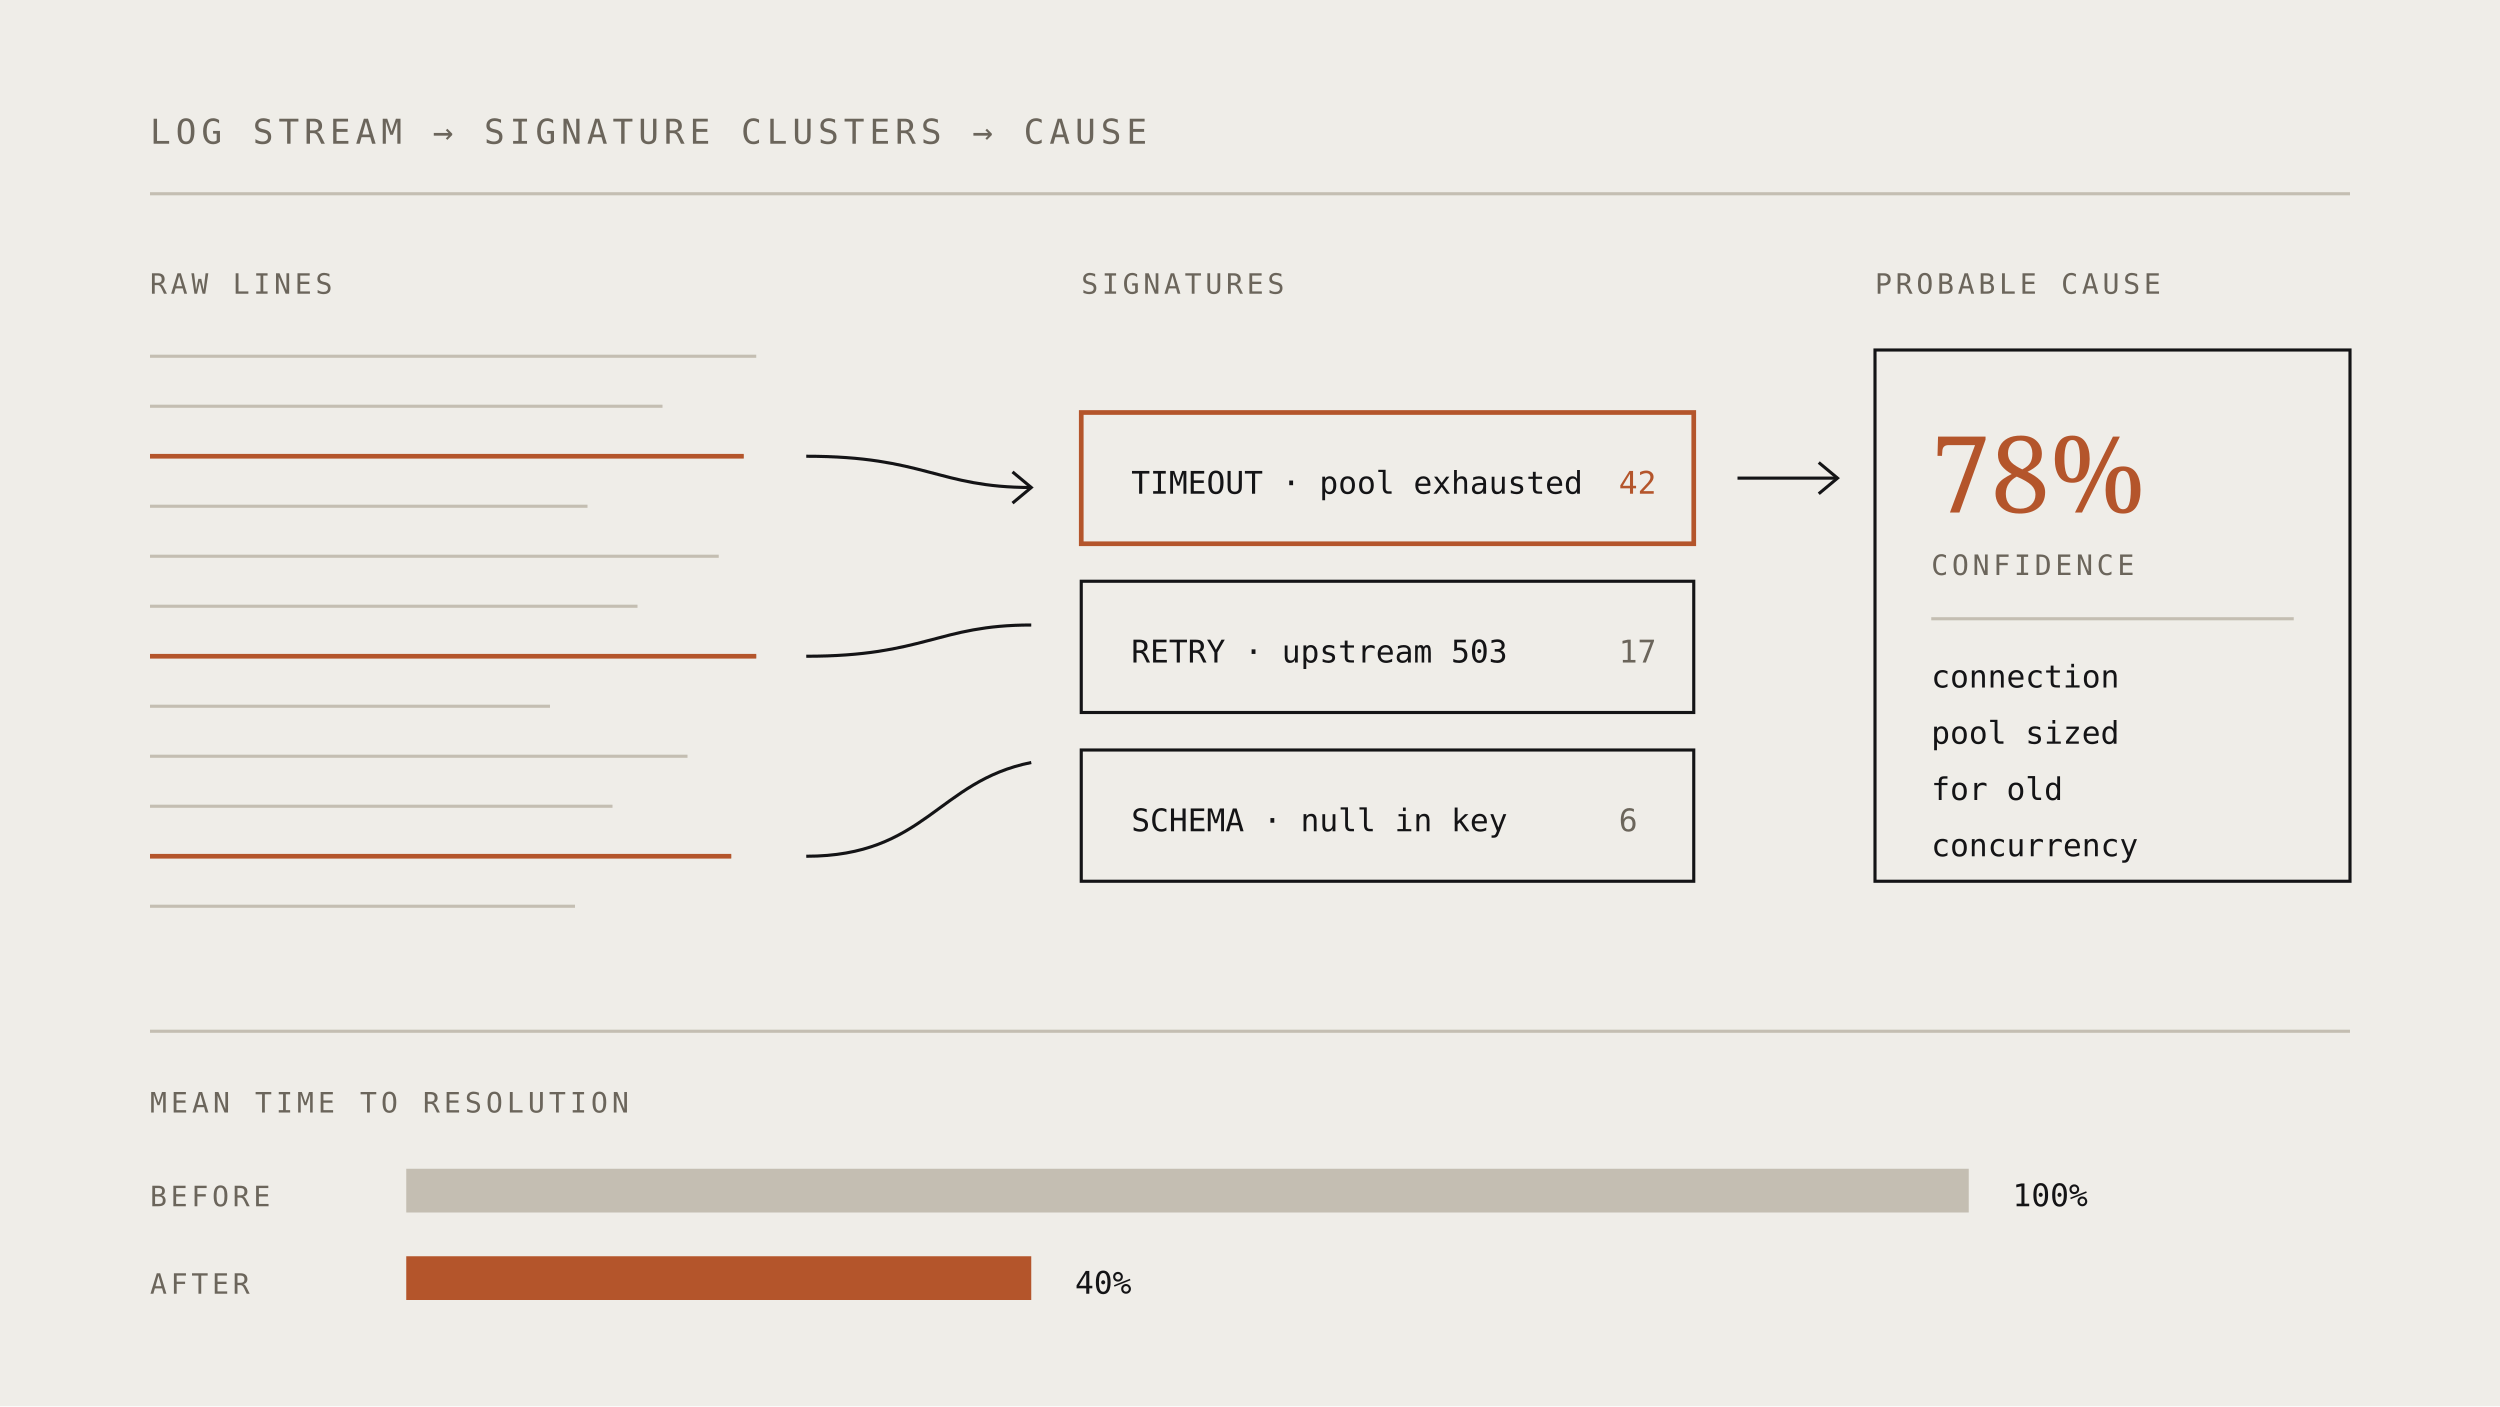
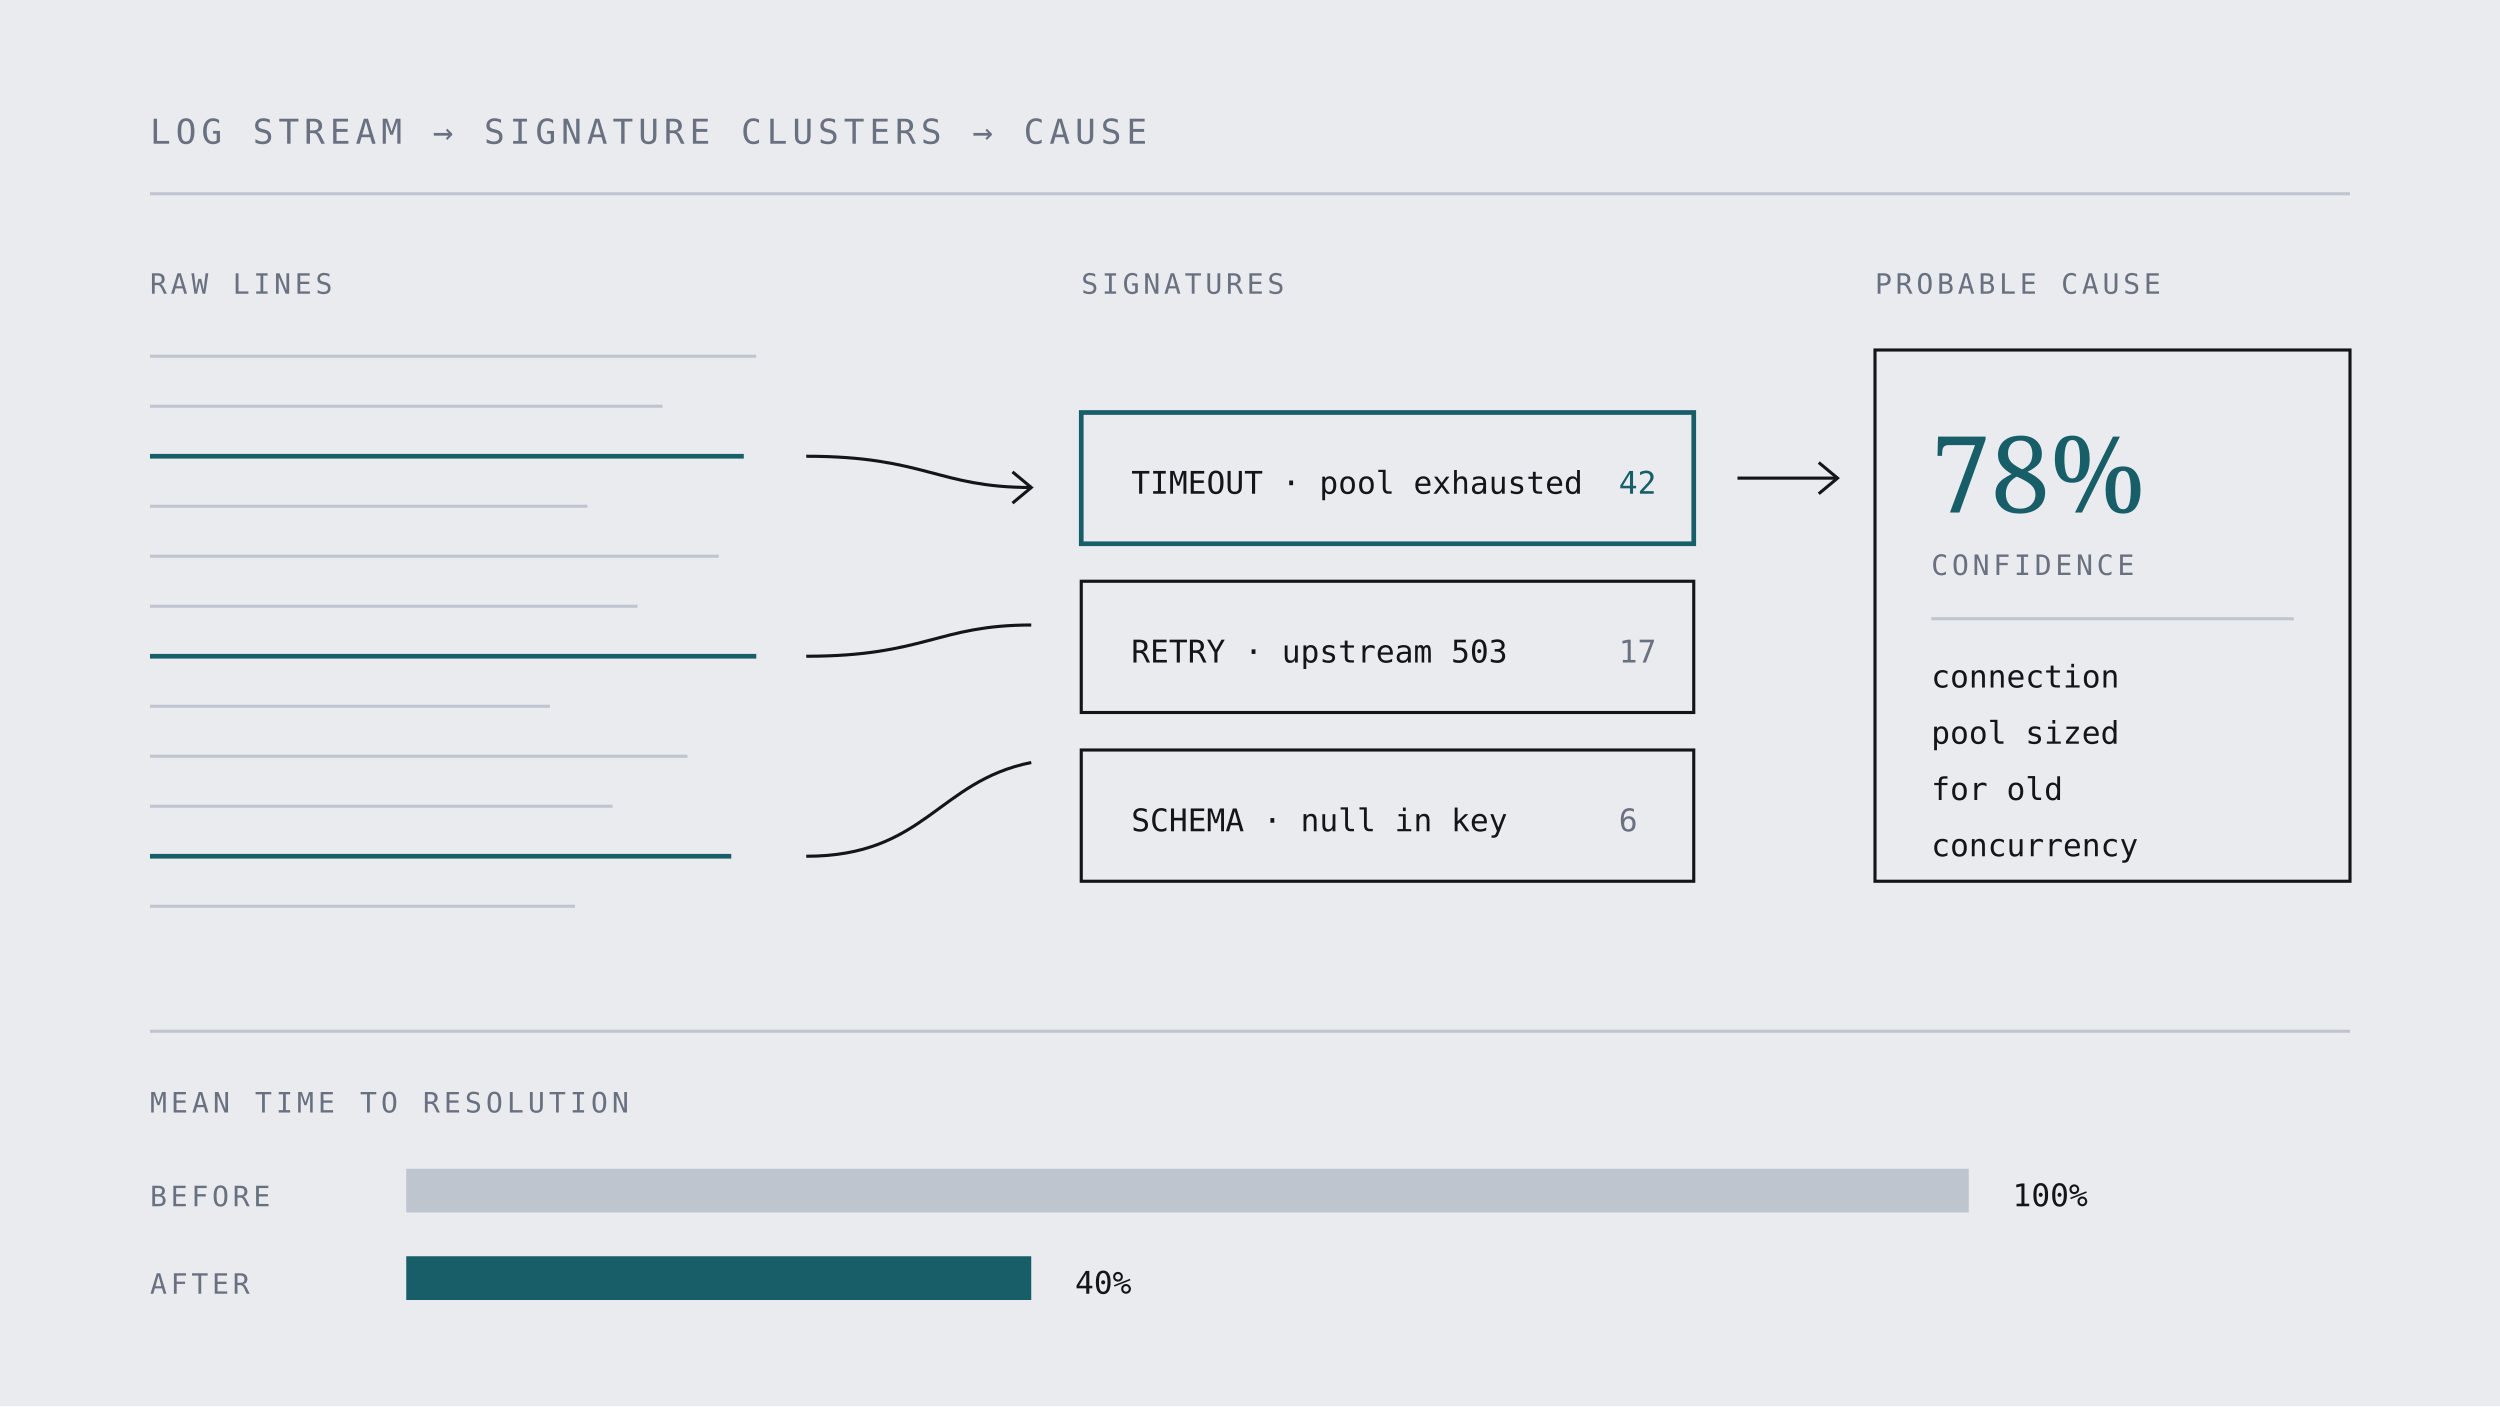
<svg xmlns="http://www.w3.org/2000/svg" viewBox="0 0 800 450" width="800" height="450" role="img" aria-label="Raw log lines clustered into failure signatures with a ranked probable root cause">
-   <rect width="800" height="450" fill="#EFEDE8" />
-   <g font-family="ui-monospace, SFMono-Regular, Menlo, monospace" font-size="11" letter-spacing="1.6" fill="#6B655B">
+   <rect width="800" height="450" fill="#E9EBEF" />
+   <g font-family="ui-monospace, SFMono-Regular, Menlo, monospace" font-size="11" letter-spacing="1.6" fill="#697080">
    <text x="48" y="46">LOG STREAM → SIGNATURE CLUSTERS → CAUSE</text>
  </g>
-   <line x1="48" y1="62" x2="752" y2="62" stroke="#C4BEB2" />
-   <g font-family="ui-monospace, SFMono-Regular, Menlo, monospace" font-size="9" letter-spacing="1.2" fill="#6B655B">
+   <line x1="48" y1="62" x2="752" y2="62" stroke="#BFC5CF" />
+   <g font-family="ui-monospace, SFMono-Regular, Menlo, monospace" font-size="9" letter-spacing="1.2" fill="#697080">
    <text x="48" y="94">RAW LINES</text>
  </g>
-   <g stroke="#C4BEB2" stroke-width="1">
+   <g stroke="#BFC5CF" stroke-width="1">
    <line x1="48" y1="114" x2="242" y2="114" />
    <line x1="48" y1="130" x2="212" y2="130" />
    <line x1="48" y1="146" x2="238" y2="146" />
    <line x1="48" y1="162" x2="188" y2="162" />
    <line x1="48" y1="178" x2="230" y2="178" />
    <line x1="48" y1="194" x2="204" y2="194" />
    <line x1="48" y1="210" x2="242" y2="210" />
    <line x1="48" y1="226" x2="176" y2="226" />
    <line x1="48" y1="242" x2="220" y2="242" />
    <line x1="48" y1="258" x2="196" y2="258" />
    <line x1="48" y1="274" x2="234" y2="274" />
    <line x1="48" y1="290" x2="184" y2="290" />
  </g>
-   <g stroke="#B4552B" stroke-width="1.5">
+   <g stroke="#175E68" stroke-width="1.5">
    <line x1="48" y1="146" x2="238" y2="146" />
    <line x1="48" y1="210" x2="242" y2="210" />
    <line x1="48" y1="274" x2="234" y2="274" />
  </g>
-   <g stroke="#141416" stroke-width="1" fill="none">
+   <g stroke="#13151A" stroke-width="1" fill="none">
    <path d="M258 146 C296 146 300 156 330 156" />
    <path d="M258 210 C296 210 300 200 330 200" />
    <path d="M258 274 C296 274 300 250 330 244" />
    <path d="M324 151 l6 5 -6 5" />
  </g>
-   <g font-family="ui-monospace, SFMono-Regular, Menlo, monospace" font-size="9" letter-spacing="1.2" fill="#6B655B">
+   <g font-family="ui-monospace, SFMono-Regular, Menlo, monospace" font-size="9" letter-spacing="1.2" fill="#697080">
    <text x="346" y="94">SIGNATURES</text>
  </g>
  <g font-family="ui-monospace, SFMono-Regular, Menlo, monospace" font-size="10">
-     <rect x="346" y="132" width="196" height="42" fill="none" stroke="#B4552B" stroke-width="1.5" />
-     <text x="362" y="158" fill="#141416">TIMEOUT · pool exhausted</text>
-     <text x="518" y="158" fill="#B4552B">42</text>
-     <rect x="346" y="186" width="196" height="42" fill="none" stroke="#141416" />
-     <text x="362" y="212" fill="#141416">RETRY · upstream 503</text>
-     <text x="518" y="212" fill="#6B655B">17</text>
-     <rect x="346" y="240" width="196" height="42" fill="none" stroke="#141416" />
-     <text x="362" y="266" fill="#141416">SCHEMA · null in key</text>
-     <text x="518" y="266" fill="#6B655B">6</text>
+     <rect x="346" y="132" width="196" height="42" fill="none" stroke="#175E68" stroke-width="1.5" />
+     <text x="362" y="158" fill="#13151A">TIMEOUT · pool exhausted</text>
+     <text x="518" y="158" fill="#175E68">42</text>
+     <rect x="346" y="186" width="196" height="42" fill="none" stroke="#13151A" />
+     <text x="362" y="212" fill="#13151A">RETRY · upstream 503</text>
+     <text x="518" y="212" fill="#697080">17</text>
+     <rect x="346" y="240" width="196" height="42" fill="none" stroke="#13151A" />
+     <text x="362" y="266" fill="#13151A">SCHEMA · null in key</text>
+     <text x="518" y="266" fill="#697080">6</text>
  </g>
-   <g stroke="#141416" stroke-width="1" fill="none">
+   <g stroke="#13151A" stroke-width="1" fill="none">
    <path d="M556 153 H588" />
    <path d="M582 148 l6 5 -6 5" />
  </g>
-   <g font-family="ui-monospace, SFMono-Regular, Menlo, monospace" font-size="9" letter-spacing="1.2" fill="#6B655B">
+   <g font-family="ui-monospace, SFMono-Regular, Menlo, monospace" font-size="9" letter-spacing="1.2" fill="#697080">
    <text x="600" y="94">PROBABLE CAUSE</text>
  </g>
-   <rect x="600" y="112" width="152" height="170" fill="none" stroke="#141416" />
-   <g font-family="Georgia, serif" font-size="34" fill="#B4552B">
+   <rect x="600" y="112" width="152" height="170" fill="none" stroke="#13151A" />
+   <g font-family="Georgia, serif" font-size="34" fill="#175E68">
    <text x="618" y="164">78%</text>
  </g>
-   <g font-family="ui-monospace, SFMono-Regular, Menlo, monospace" font-size="9" letter-spacing="1.2" fill="#6B655B">
+   <g font-family="ui-monospace, SFMono-Regular, Menlo, monospace" font-size="9" letter-spacing="1.2" fill="#697080">
    <text x="618" y="184">CONFIDENCE</text>
  </g>
-   <line x1="618" y1="198" x2="734" y2="198" stroke="#C4BEB2" />
-   <g font-family="ui-monospace, SFMono-Regular, Menlo, monospace" font-size="10" fill="#141416">
+   <line x1="618" y1="198" x2="734" y2="198" stroke="#BFC5CF" />
+   <g font-family="ui-monospace, SFMono-Regular, Menlo, monospace" font-size="10" fill="#13151A">
    <text x="618" y="220">connection</text>
    <text x="618" y="238">pool sized</text>
    <text x="618" y="256">for old</text>
    <text x="618" y="274">concurrency</text>
  </g>
-   <line x1="48" y1="330" x2="752" y2="330" stroke="#C4BEB2" />
-   <g font-family="ui-monospace, SFMono-Regular, Menlo, monospace" font-size="9" letter-spacing="1.3" fill="#6B655B">
+   <line x1="48" y1="330" x2="752" y2="330" stroke="#BFC5CF" />
+   <g font-family="ui-monospace, SFMono-Regular, Menlo, monospace" font-size="9" letter-spacing="1.3" fill="#697080">
    <text x="48" y="356">MEAN TIME TO RESOLUTION</text>
  </g>
-   <g font-family="ui-monospace, SFMono-Regular, Menlo, monospace" font-size="9" letter-spacing="1.2" fill="#6B655B">
+   <g font-family="ui-monospace, SFMono-Regular, Menlo, monospace" font-size="9" letter-spacing="1.2" fill="#697080">
    <text x="48" y="386">BEFORE</text>
    <text x="48" y="414">AFTER</text>
  </g>
-   <rect x="130" y="374" width="500" height="14" fill="#C4BEB2" />
-   <rect x="130" y="402" width="200" height="14" fill="#B4552B" />
-   <g font-family="ui-monospace, SFMono-Regular, Menlo, monospace" font-size="10" fill="#141416">
+   <rect x="130" y="374" width="500" height="14" fill="#BFC5CF" />
+   <rect x="130" y="402" width="200" height="14" fill="#175E68" />
+   <g font-family="ui-monospace, SFMono-Regular, Menlo, monospace" font-size="10" fill="#13151A">
    <text x="644" y="386">100%</text>
    <text x="344" y="414">40%</text>
  </g>
</svg>
